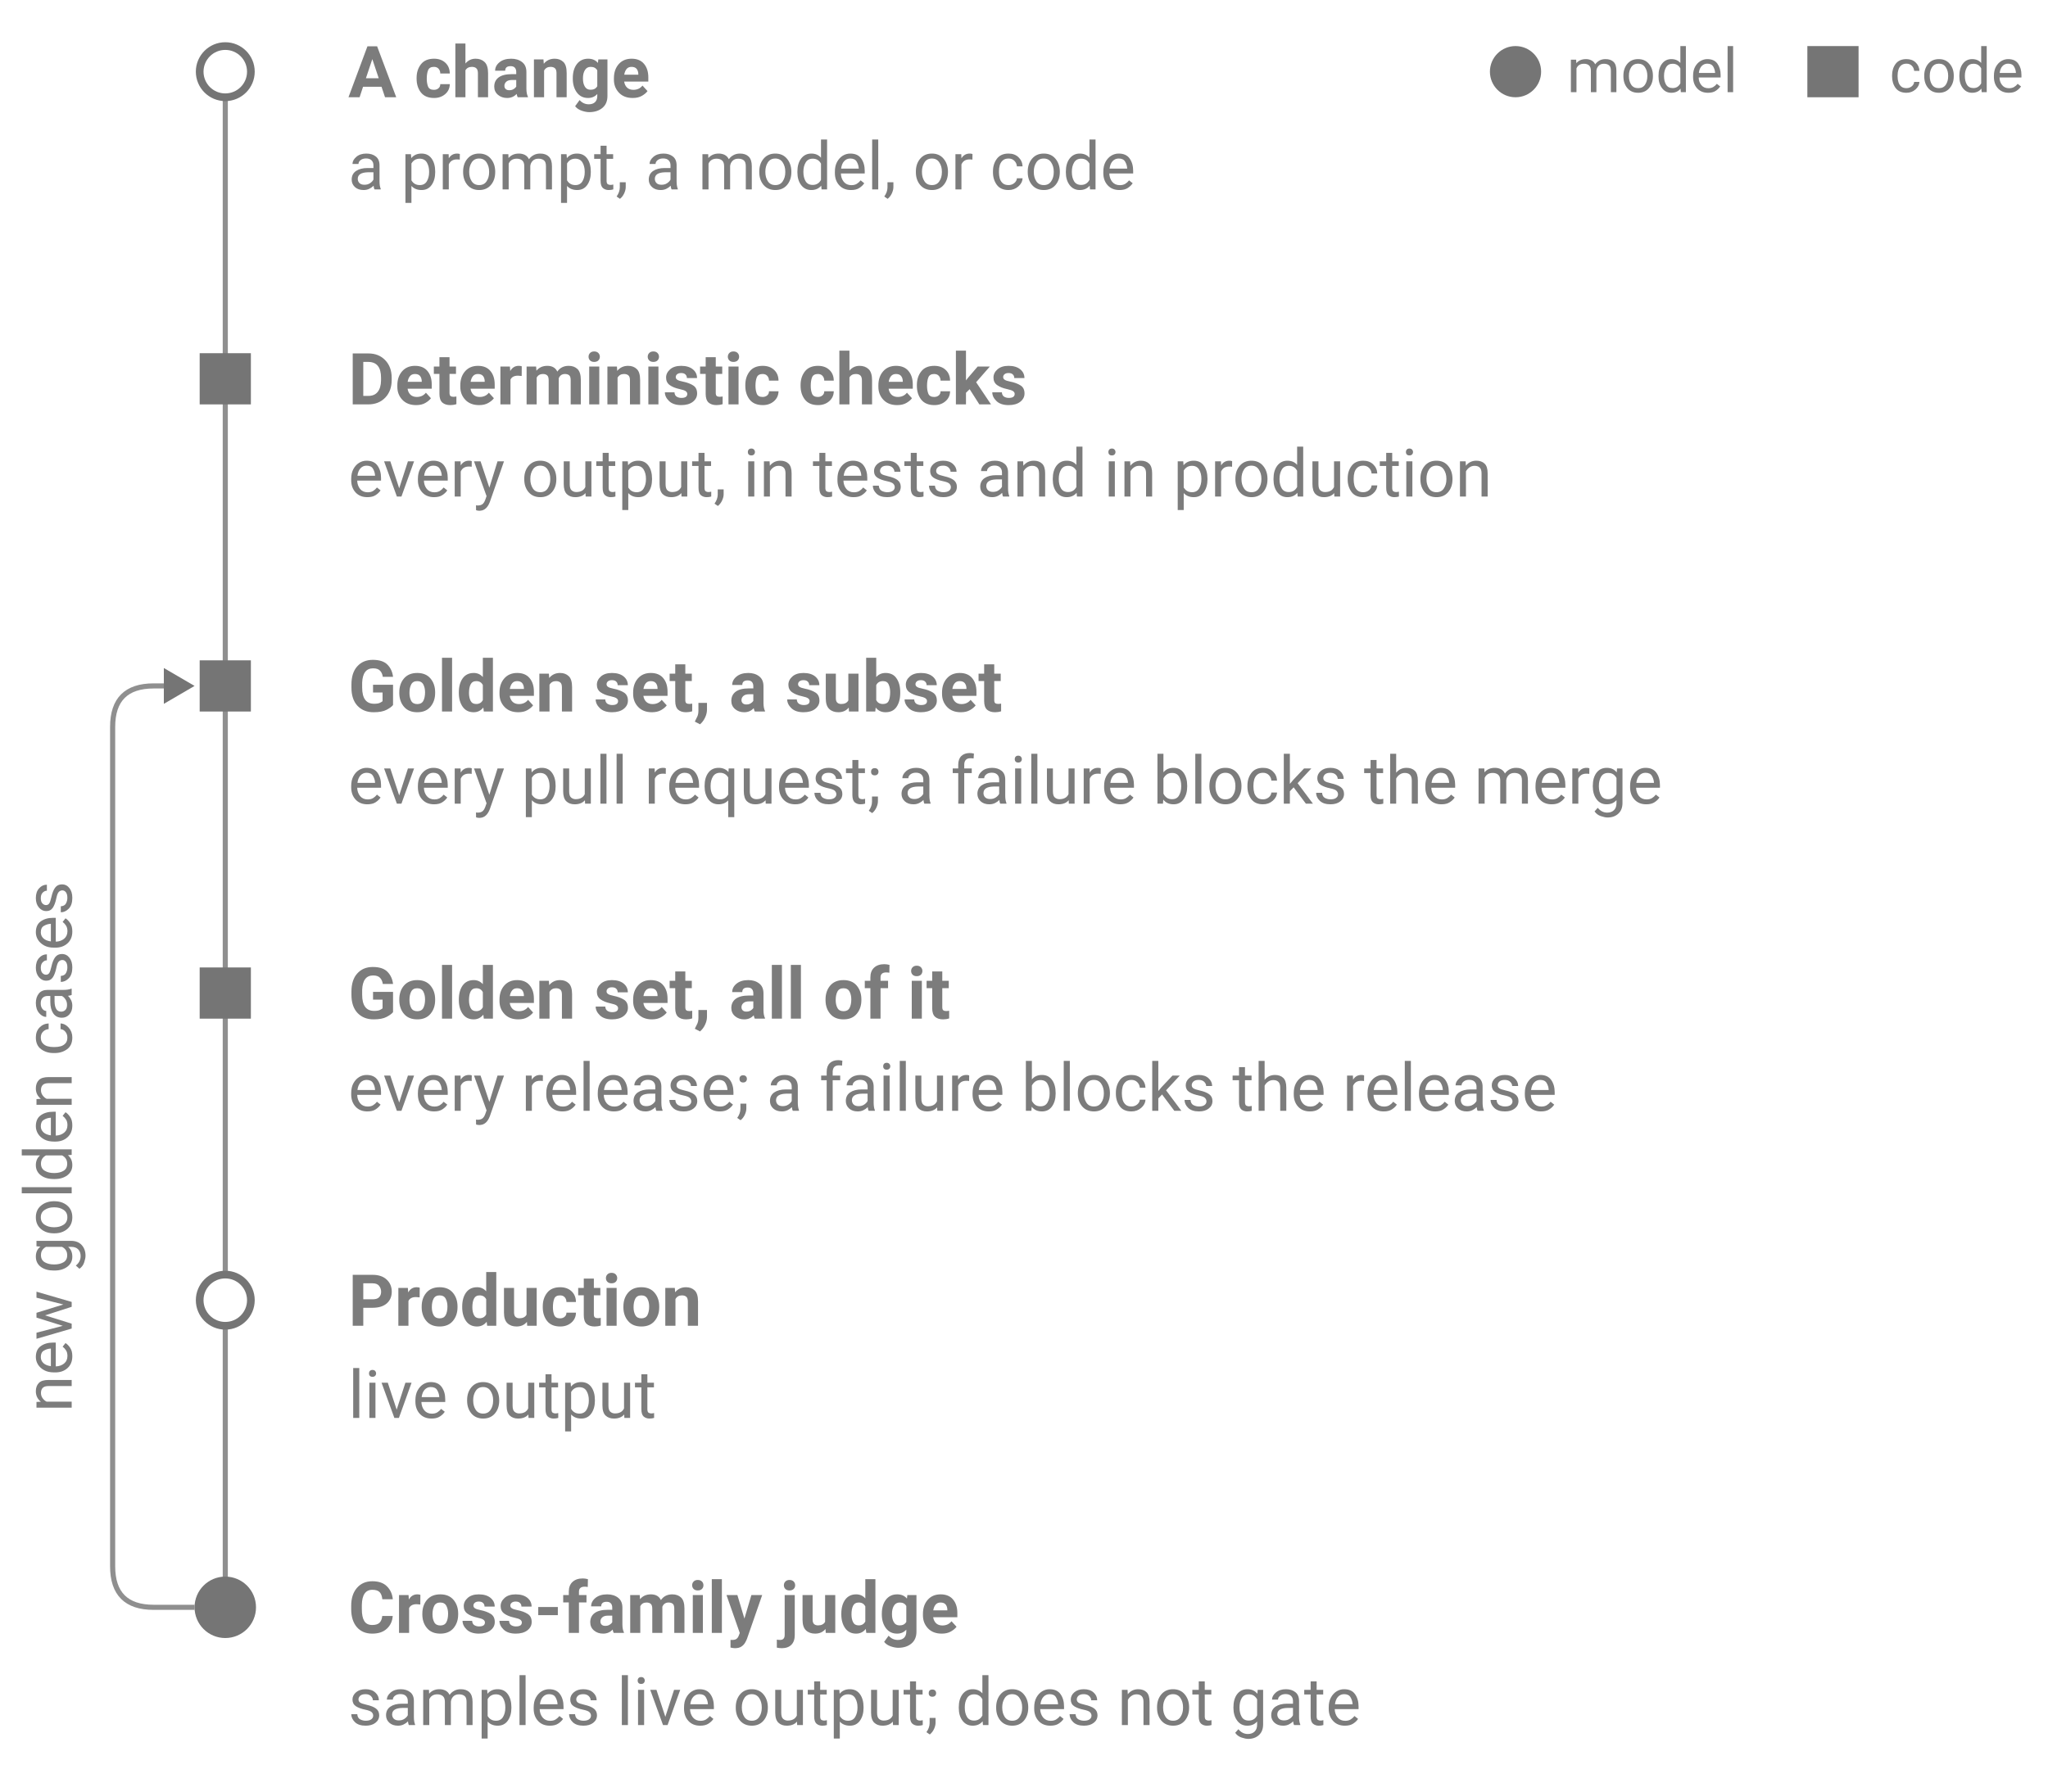
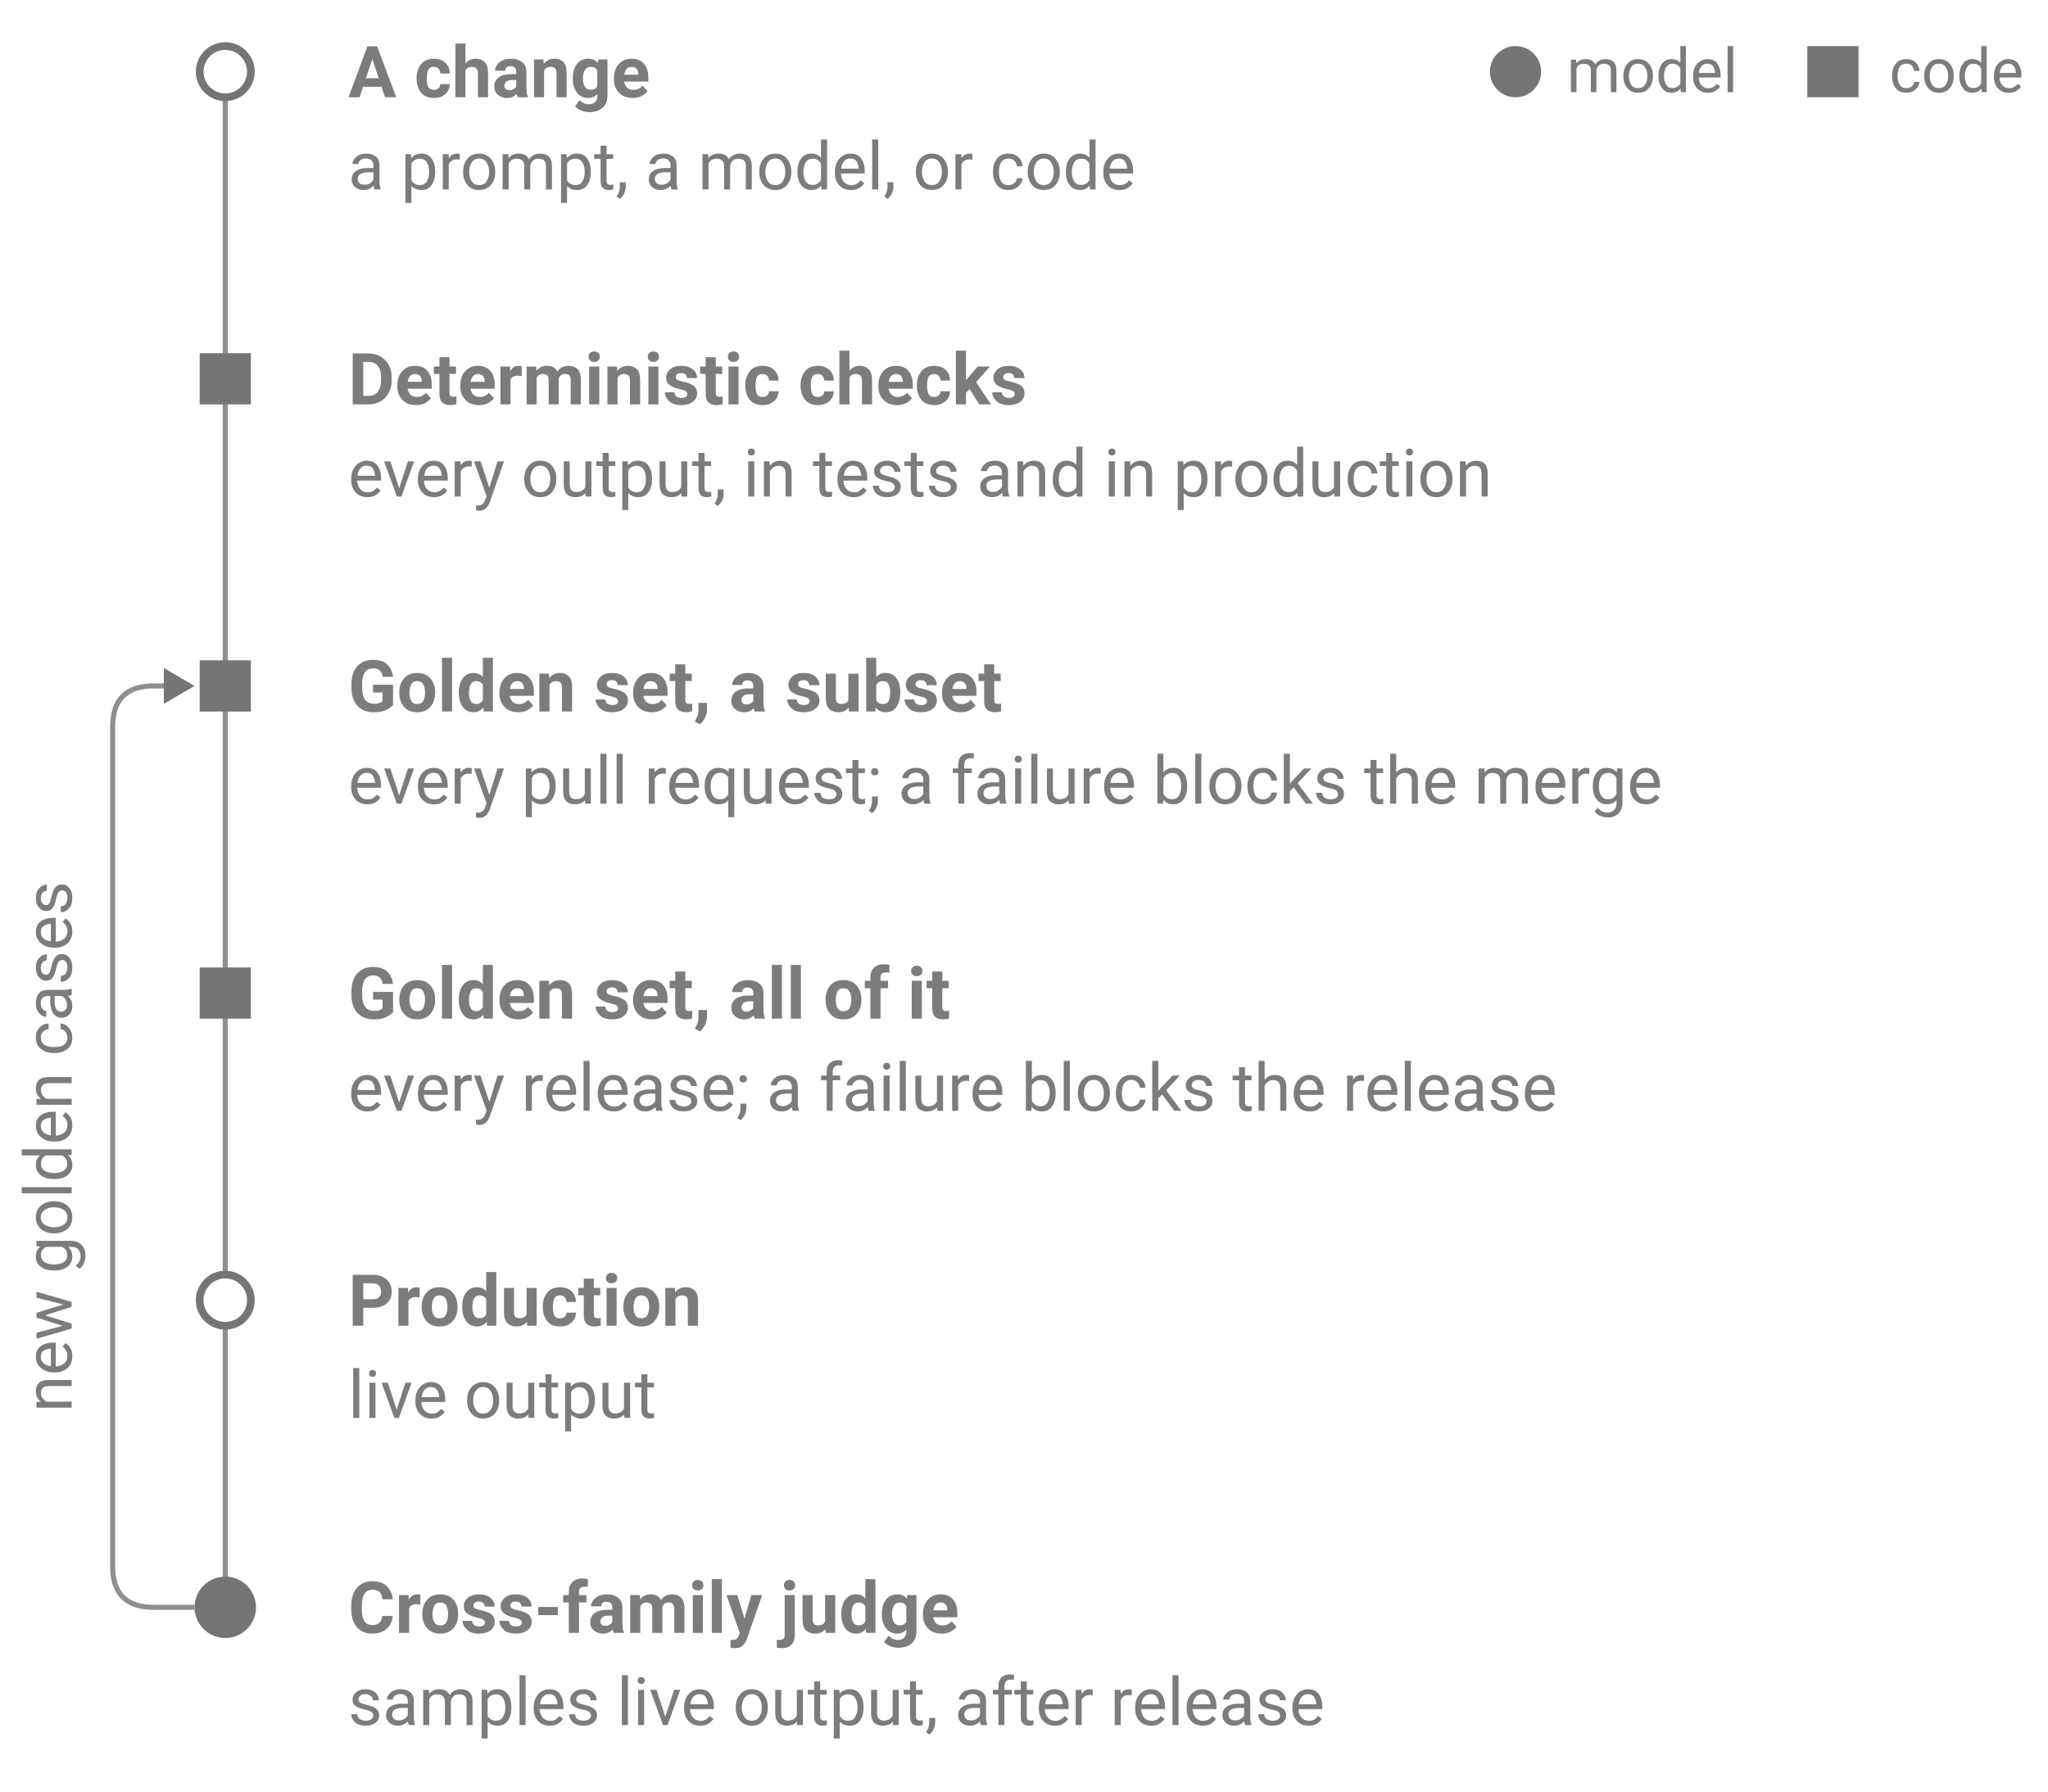
<svg xmlns="http://www.w3.org/2000/svg" width="400" height="350" viewBox="0 0 400 350" role="img" aria-labelledby="title desc">
  <style>
    .line { fill: none; stroke: #8f8f8f; stroke-width: 1; }
    .model, .code, .head { fill: #757575; }
    .end { fill: none; stroke: #757575; stroke-width: 1.5; }
    text { font-family: -apple-system, BlinkMacSystemFont, "Segoe UI", Roboto, Helvetica, Arial, sans-serif; fill: #7c7c7c; }
    .name { font-size: 14px; font-weight: 600; }
    .note { font-size: 13px; }
    .key { font-size: 12px; }
  </style>
  <g class="line">
    <path d="M44 19V249M44 259V314" />
    <path d="M38 314H30Q22 314 22 306V142Q22 134 30 134H33" />
  </g>
  <path class="head" d="M38 134L32 130.500V137.500Z" />
  <g class="end">
    <circle cx="44" cy="14" r="5" />
    <circle cx="44" cy="254" r="5" />
  </g>
  <g class="code">
    <rect x="39" y="69" width="10" height="10" />
    <rect x="39" y="129" width="10" height="10" />
    <rect x="39" y="189" width="10" height="10" />
  </g>
  <g class="model">
    <circle cx="44" cy="314" r="6" />
  </g>
  <g class="key">
    <circle class="model" cx="296" cy="14" r="5" />
    <text x="306" y="18">model</text>
    <rect class="code" x="353" y="9" width="10" height="10" />
    <text x="369" y="18">code</text>
  </g>
  <g class="name">
    <text x="68" y="19">A change</text>
    <text x="68" y="79">Deterministic checks</text>
    <text x="68" y="139">Golden set, a subset</text>
    <text x="68" y="199">Golden set, all of it</text>
    <text x="68" y="259">Production</text>
    <text x="68" y="319">Cross-family judge</text>
  </g>
  <g class="note">
    <text x="68" y="37">a prompt, a model, or code</text>
    <text x="68" y="97">every output, in tests and in production</text>
    <text x="68" y="157">every pull request; a failure blocks the merge</text>
    <text x="68" y="217">every release; a failure blocks the release</text>
    <text x="68" y="277">live output</text>
-     <text x="68" y="337">samples live output; does not gate</text>
+     <text x="68" y="337">samples live output, after release</text>
    <text x="14" y="224" text-anchor="middle" transform="rotate(-90 14 224)">new golden cases</text>
  </g>
</svg>
